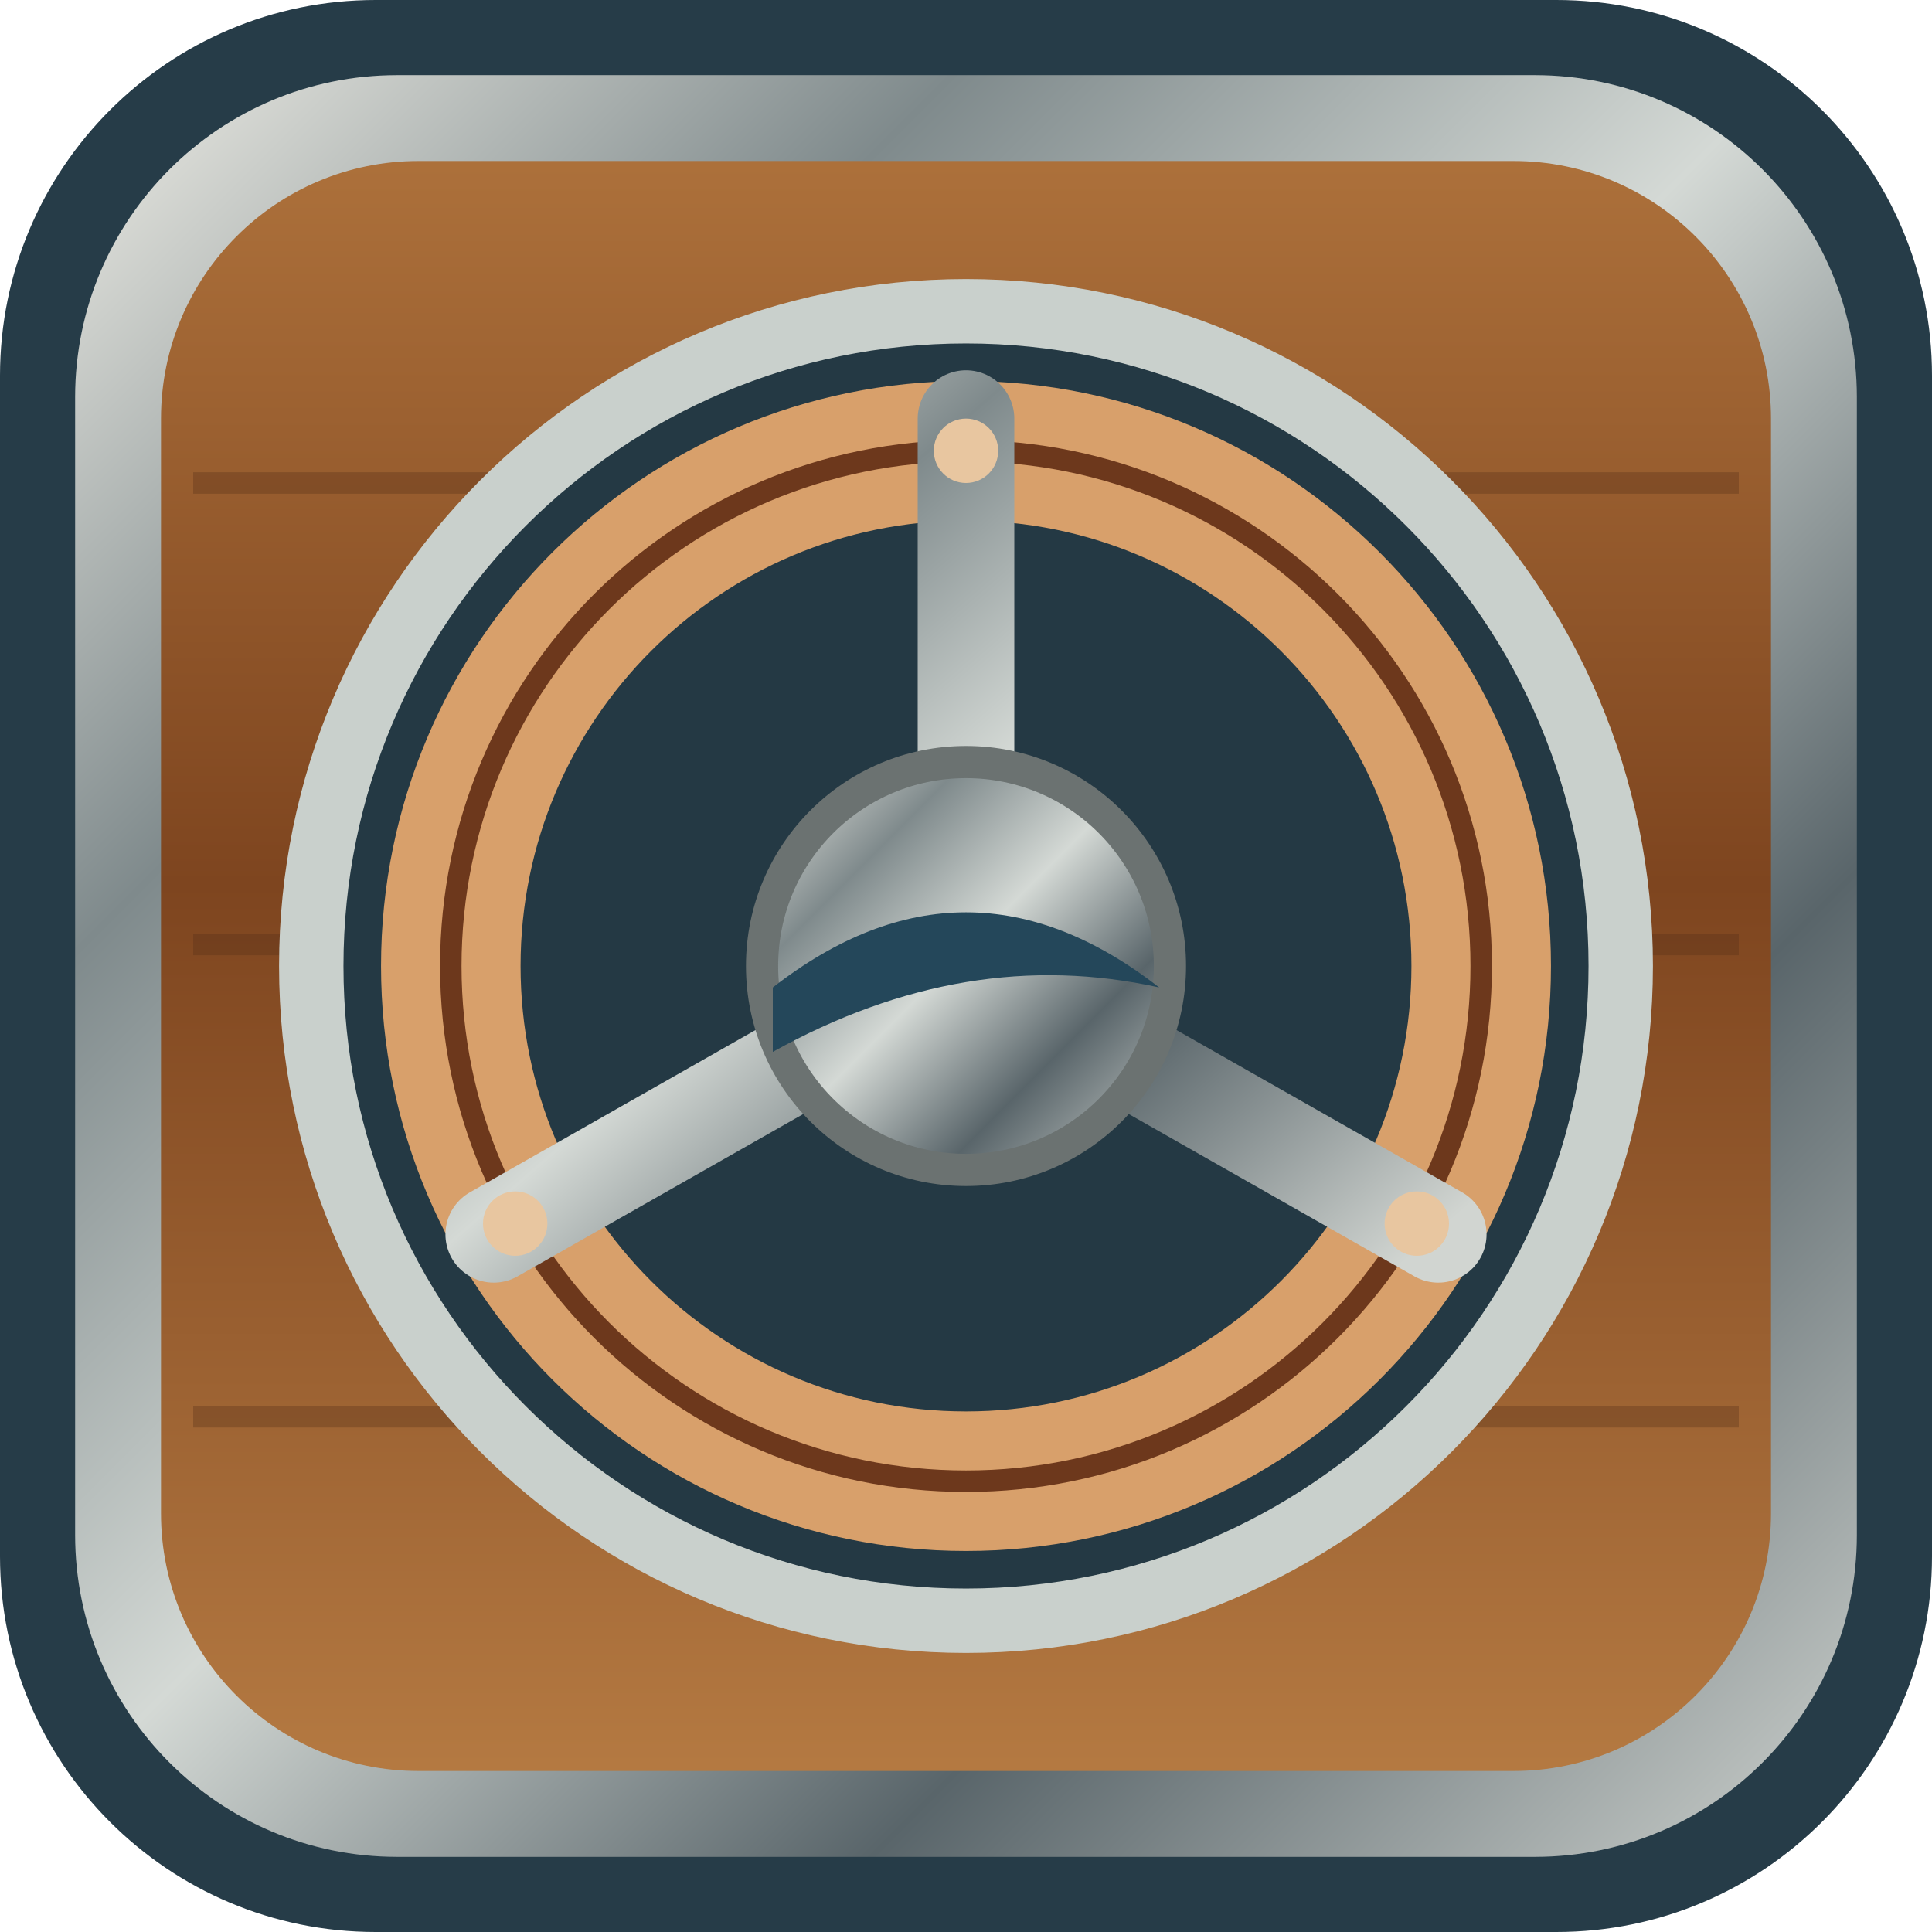
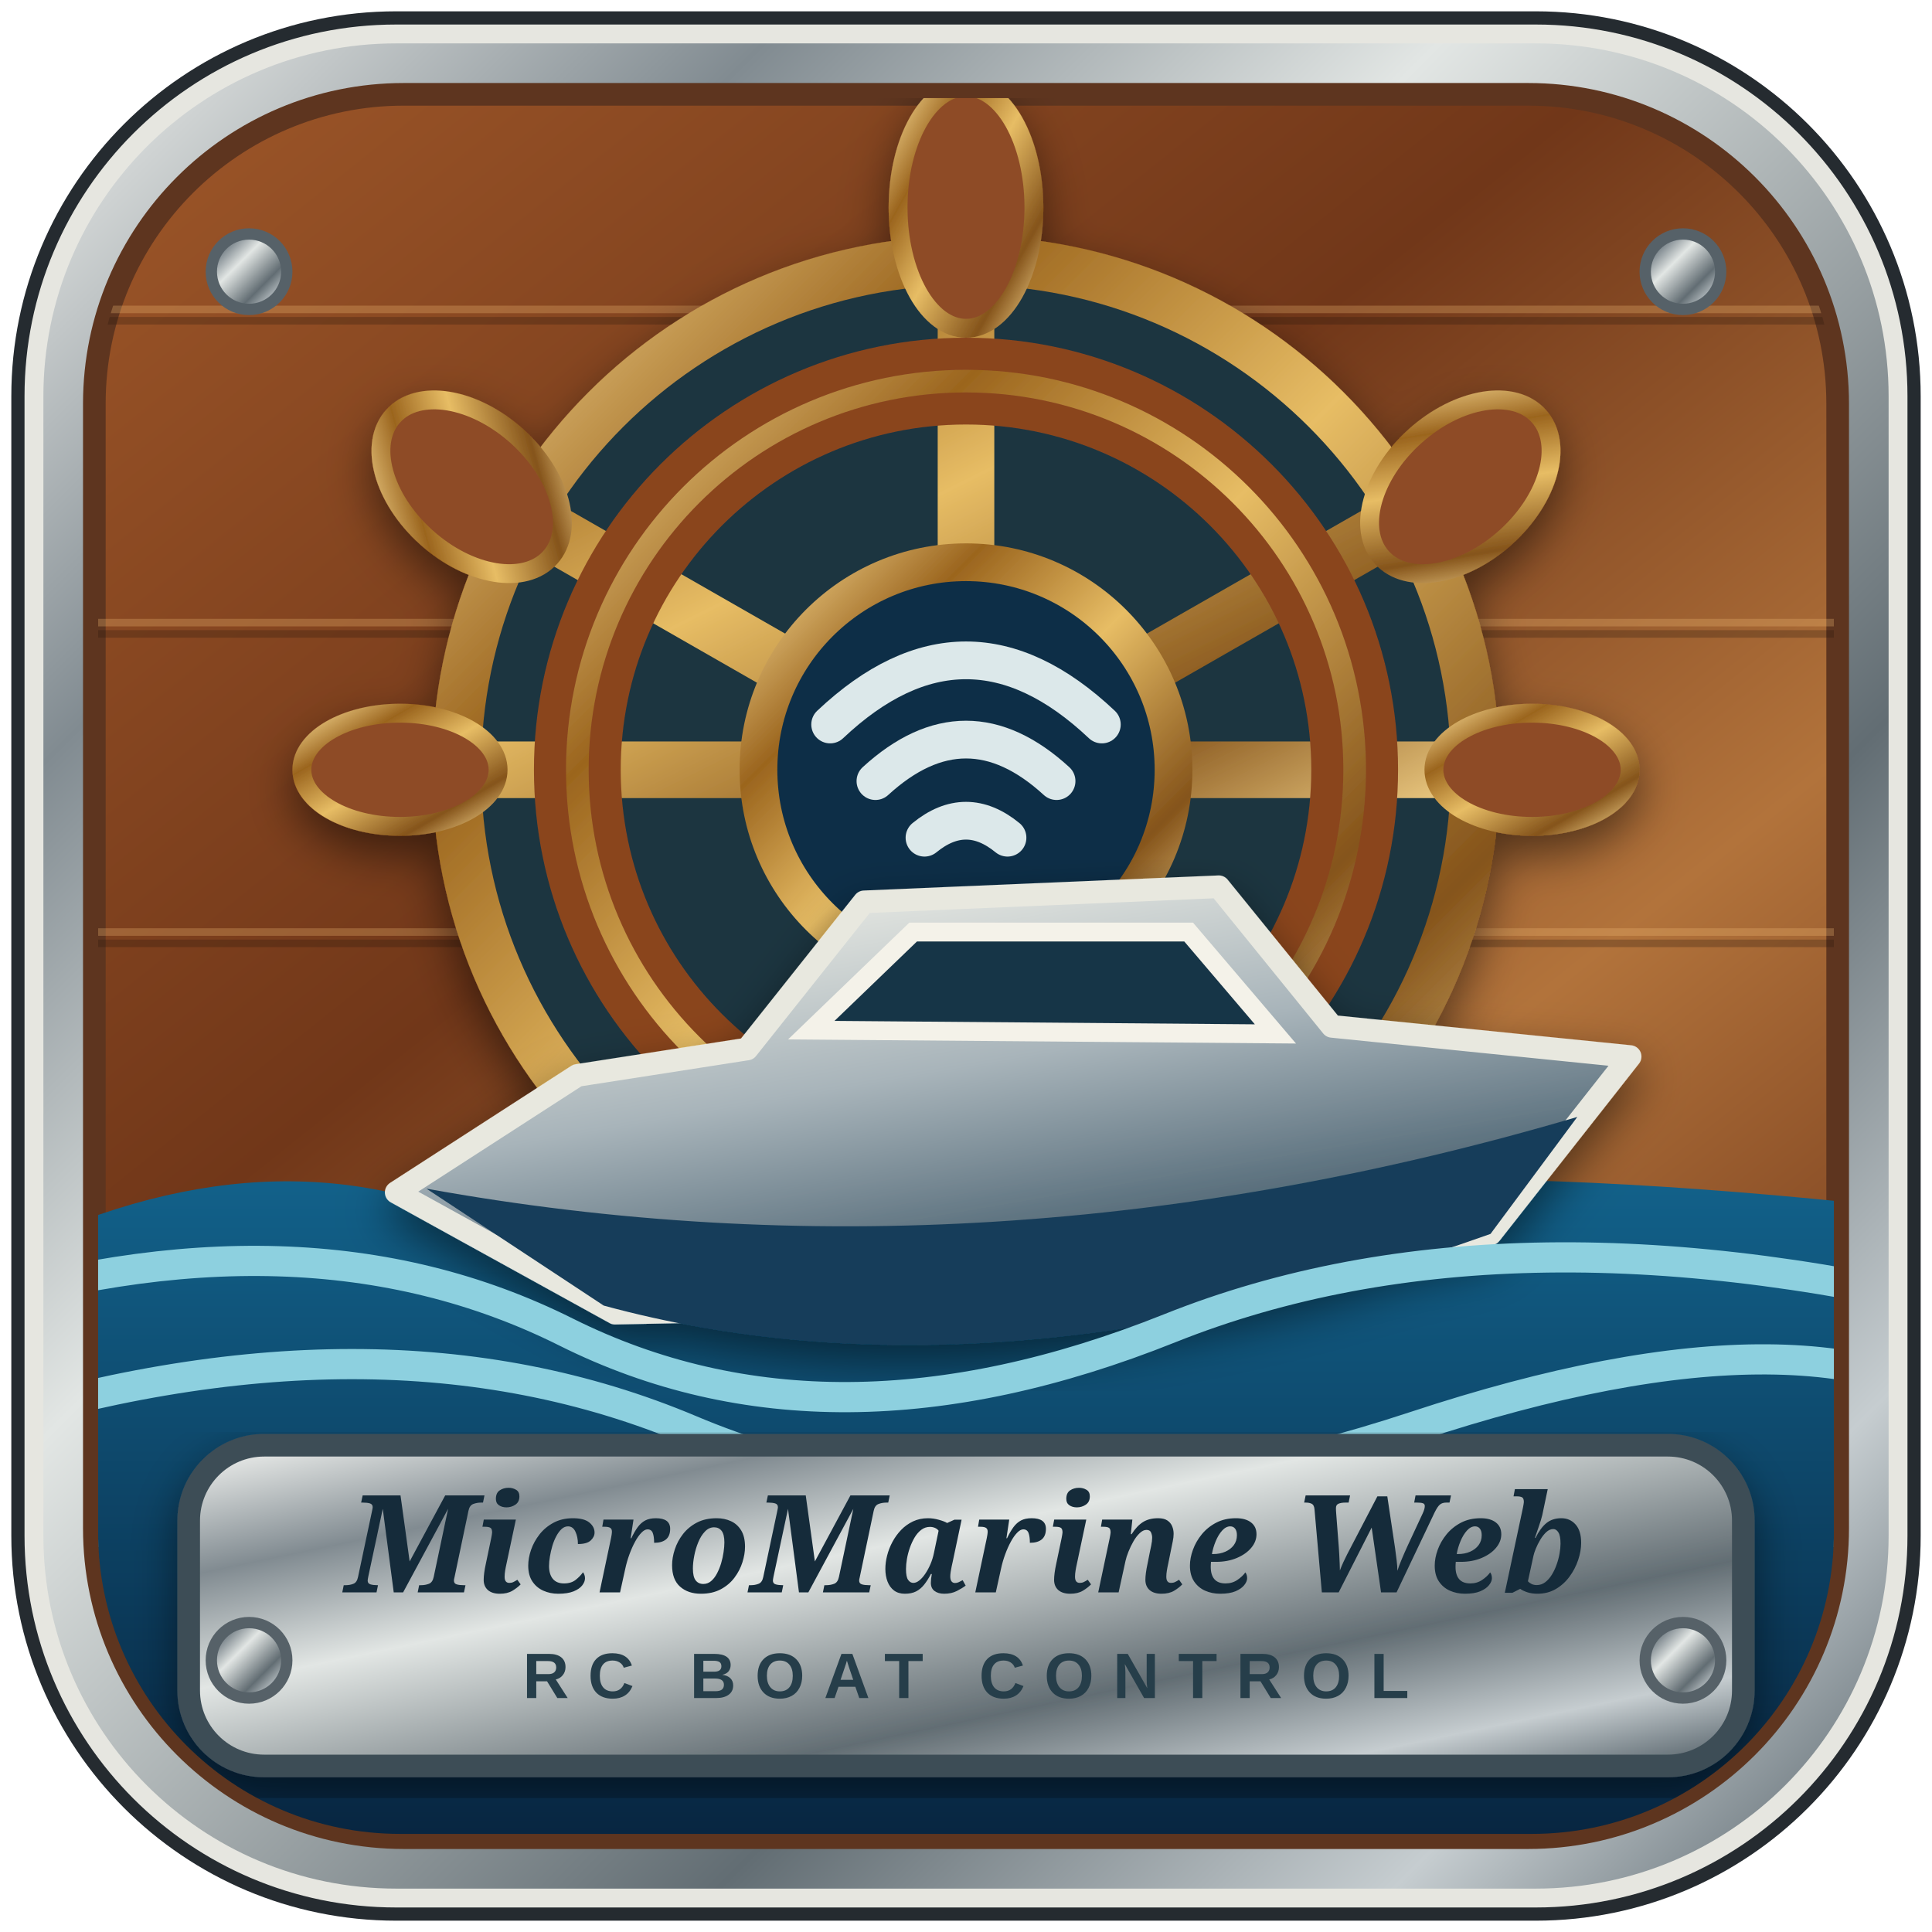
- <svg xmlns="http://www.w3.org/2000/svg" viewBox="0 0 180 180">
+ <svg xmlns="http://www.w3.org/2000/svg" viewBox="0 0 512 512" role="img" aria-label="MicroMarine Web: Boot, Steuerrad und Funk auf Teak">
  <defs>
    <linearGradient id="steel" x2="1" y2="1">
-       <stop stop-color="#f1f0e9" />
-       <stop offset=".25" stop-color="#7f8a8c" />
-       <stop offset=".48" stop-color="#d4d9d5" />
-       <stop offset=".72" stop-color="#59656a" />
-       <stop offset="1" stop-color="#d1d5d1" />
+       <stop stop-color="#f5f6f3" />
+       <stop offset=".2" stop-color="#818b91" />
+       <stop offset=".38" stop-color="#e2e6e4" />
+       <stop offset=".68" stop-color="#626d73" />
+       <stop offset=".86" stop-color="#c6cdd0" />
+       <stop offset="1" stop-color="#4c5961" />
    </linearGradient>
-     <linearGradient id="wood" x2="0" y2="1">
-       <stop stop-color="#ad713b" />
-       <stop offset=".45" stop-color="#7e451f" />
-       <stop offset="1" stop-color="#b57a42" />
+     <linearGradient id="teak" x2=".8" y2="1">
+       <stop stop-color="#9e5729" />
+       <stop offset=".42" stop-color="#713719" />
+       <stop offset=".72" stop-color="#b2733b" />
+       <stop offset="1" stop-color="#6e3519" />
    </linearGradient>
+     <linearGradient id="brass" x2="1" y2="1">
+       <stop stop-color="#f6d891" />
+       <stop offset=".25" stop-color="#9b651e" />
+       <stop offset=".5" stop-color="#e7bd65" />
+       <stop offset=".8" stop-color="#85541b" />
+       <stop offset="1" stop-color="#f2d188" />
+     </linearGradient>
+     <linearGradient id="sea" x2="0" y2="1">
+       <stop stop-color="#12618a" />
+       <stop offset="1" stop-color="#061d36" />
+     </linearGradient>
+     <linearGradient id="boat" x2=".5" y2="1">
+       <stop stop-color="#fffdf3" />
+       <stop offset=".52" stop-color="#a8b4ba" />
+       <stop offset="1" stop-color="#354f60" />
+     </linearGradient>
+     <filter id="shadow">
+       <feDropShadow dx="0" dy="5" stdDeviation="6" flood-opacity=".5" />
+     </filter>
+     <clipPath id="inside">
+       <rect x="26" y="26" width="460" height="460" rx="80" />
+     </clipPath>
  </defs>
-   <rect width="180" height="180" rx="35" fill="#263c48" />
-   <rect x="7" y="7" width="166" height="166" rx="30" fill="url(#steel)" />
-   <rect x="15" y="15" width="150" height="150" rx="24" fill="url(#wood)" />
-   <g stroke="#542d18" stroke-opacity=".32">
-     <path d="M18 45H162M18 88H162M18 132H162" stroke-width="2" />
+   <rect x="3" y="3" width="506" height="506" rx="102" fill="#252b30" />
+   <rect x="9" y="9" width="494" height="494" rx="96" fill="url(#steel)" stroke="#e6e6e0" stroke-width="5" />
+   <rect x="25" y="25" width="462" height="462" rx="82" fill="url(#teak)" stroke="#5e351f" stroke-width="6" />
+   <g clip-path="url(#inside)">
+     <g opacity=".28" stroke="#f6bd78" stroke-width="2">
+       <path d="M26 82H486M26 165H486M26 247H486M26 329H486M26 409H486" />
+       <path d="M26 85H486M26 168H486M26 250H486M26 332H486M26 412H486" stroke="#28150b" />
+     </g>
+     <g filter="url(#shadow)">
+       <circle cx="256" cy="204" r="135" fill="#1e3540" stroke="url(#brass)" stroke-width="13" />
+       <g stroke="url(#brass)" stroke-width="15" stroke-linecap="round">
+         <path d="M256 204V51M256 204L125 129M256 204L387 129M256 204H105M256 204H407" />
+       </g>
+       <g fill="#8e4c27" stroke="url(#brass)" stroke-width="5">
+         <ellipse cx="256" cy="55" rx="18" ry="32" />
+         <ellipse cx="125" cy="129" rx="18" ry="28" transform="rotate(-48 125 129)" />
+         <ellipse cx="387" cy="129" rx="18" ry="28" transform="rotate(48 387 129)" />
+         <ellipse cx="106" cy="204" rx="26" ry="15" />
+         <ellipse cx="406" cy="204" rx="26" ry="15" />
+       </g>
+       <circle cx="256" cy="204" r="103" fill="none" stroke="#8a451f" stroke-width="23" />
+       <circle cx="256" cy="204" r="103" fill="none" stroke="url(#brass)" stroke-width="6" />
+       <circle cx="256" cy="204" r="55" fill="#102f46" stroke="url(#brass)" stroke-width="10" />
+       <g fill="none" stroke="#dce8ea" stroke-width="10" stroke-linecap="round">
+         <path d="M220 192Q256 158 292 192" />
+         <path d="M232 207Q256 185 280 207" />
+         <path d="M245 222Q256 213 267 222" />
+       </g>
+     </g>
+     <path d="M0 333Q72 297 132 326T265 328T512 321V512H0Z" fill="url(#sea)" />
+     <g filter="url(#shadow)">
+       <path d="M105 316L153 285L198 278L229 239L323 235L353 272L432 280L395 327L308 345L163 348Z" fill="url(#boat)" stroke="#e8e8df" stroke-width="6" stroke-linejoin="round" />
+       <path d="M215 273L242 247H315L338 274Z" fill="#183447" stroke="#f4f2e9" stroke-width="5" />
+       <path d="M113 315Q262 342 418 296L395 327Q263 374 160 346Z" fill="#183e5a" />
+     </g>
+     <path d="M-15 348Q80 318 150 353T310 352T530 349M-10 379Q100 344 183 379T375 378T530 379" fill="none" stroke="#8dd0df" stroke-width="8" stroke-linecap="round" />
+     <rect x="50" y="383" width="412" height="85" rx="20" fill="url(#steel)" stroke="#3d4d56" stroke-width="6" filter="url(#shadow)" />
+     <text x="256" y="422" text-anchor="middle" font-family="Georgia,serif" font-size="36" font-weight="bold" font-style="italic" fill="#152b3a">MicroMarine Web</text>
+     <text x="256" y="450" text-anchor="middle" font-family="Arial,sans-serif" font-size="17" font-weight="bold" letter-spacing="5" fill="#263e4a">RC BOAT CONTROL</text>
  </g>
-   <circle cx="90" cy="90" r="61" fill="#243944" stroke="#c9d0cc" stroke-width="6" />
-   <circle cx="90" cy="90" r="48" fill="none" stroke="#d8a06b" stroke-width="13" />
-   <circle cx="90" cy="90" r="48" fill="none" stroke="#6d381c" stroke-width="2" />
-   <g stroke="url(#steel)" stroke-width="9" stroke-linecap="round">
-     <path d="M90 90V39M90 90L46 115M90 90L134 115" />
-   </g>
-   <circle cx="90" cy="90" r="19" fill="url(#steel)" stroke="#6b7271" stroke-width="3" />
-   <path d="M72 92Q90 78 108 92Q90 88 72 98" fill="#24475a" />
-   <g fill="#e8c6a0">
-     <circle cx="90" cy="42" r="3" />
-     <circle cx="132" cy="114" r="3" />
-     <circle cx="48" cy="114" r="3" />
+   <g fill="url(#steel)" stroke="#566168" stroke-width="3">
+     <circle cx="66" cy="72" r="10" />
+     <circle cx="446" cy="72" r="10" />
+     <circle cx="66" cy="440" r="10" />
+     <circle cx="446" cy="440" r="10" />
  </g>
</svg>
